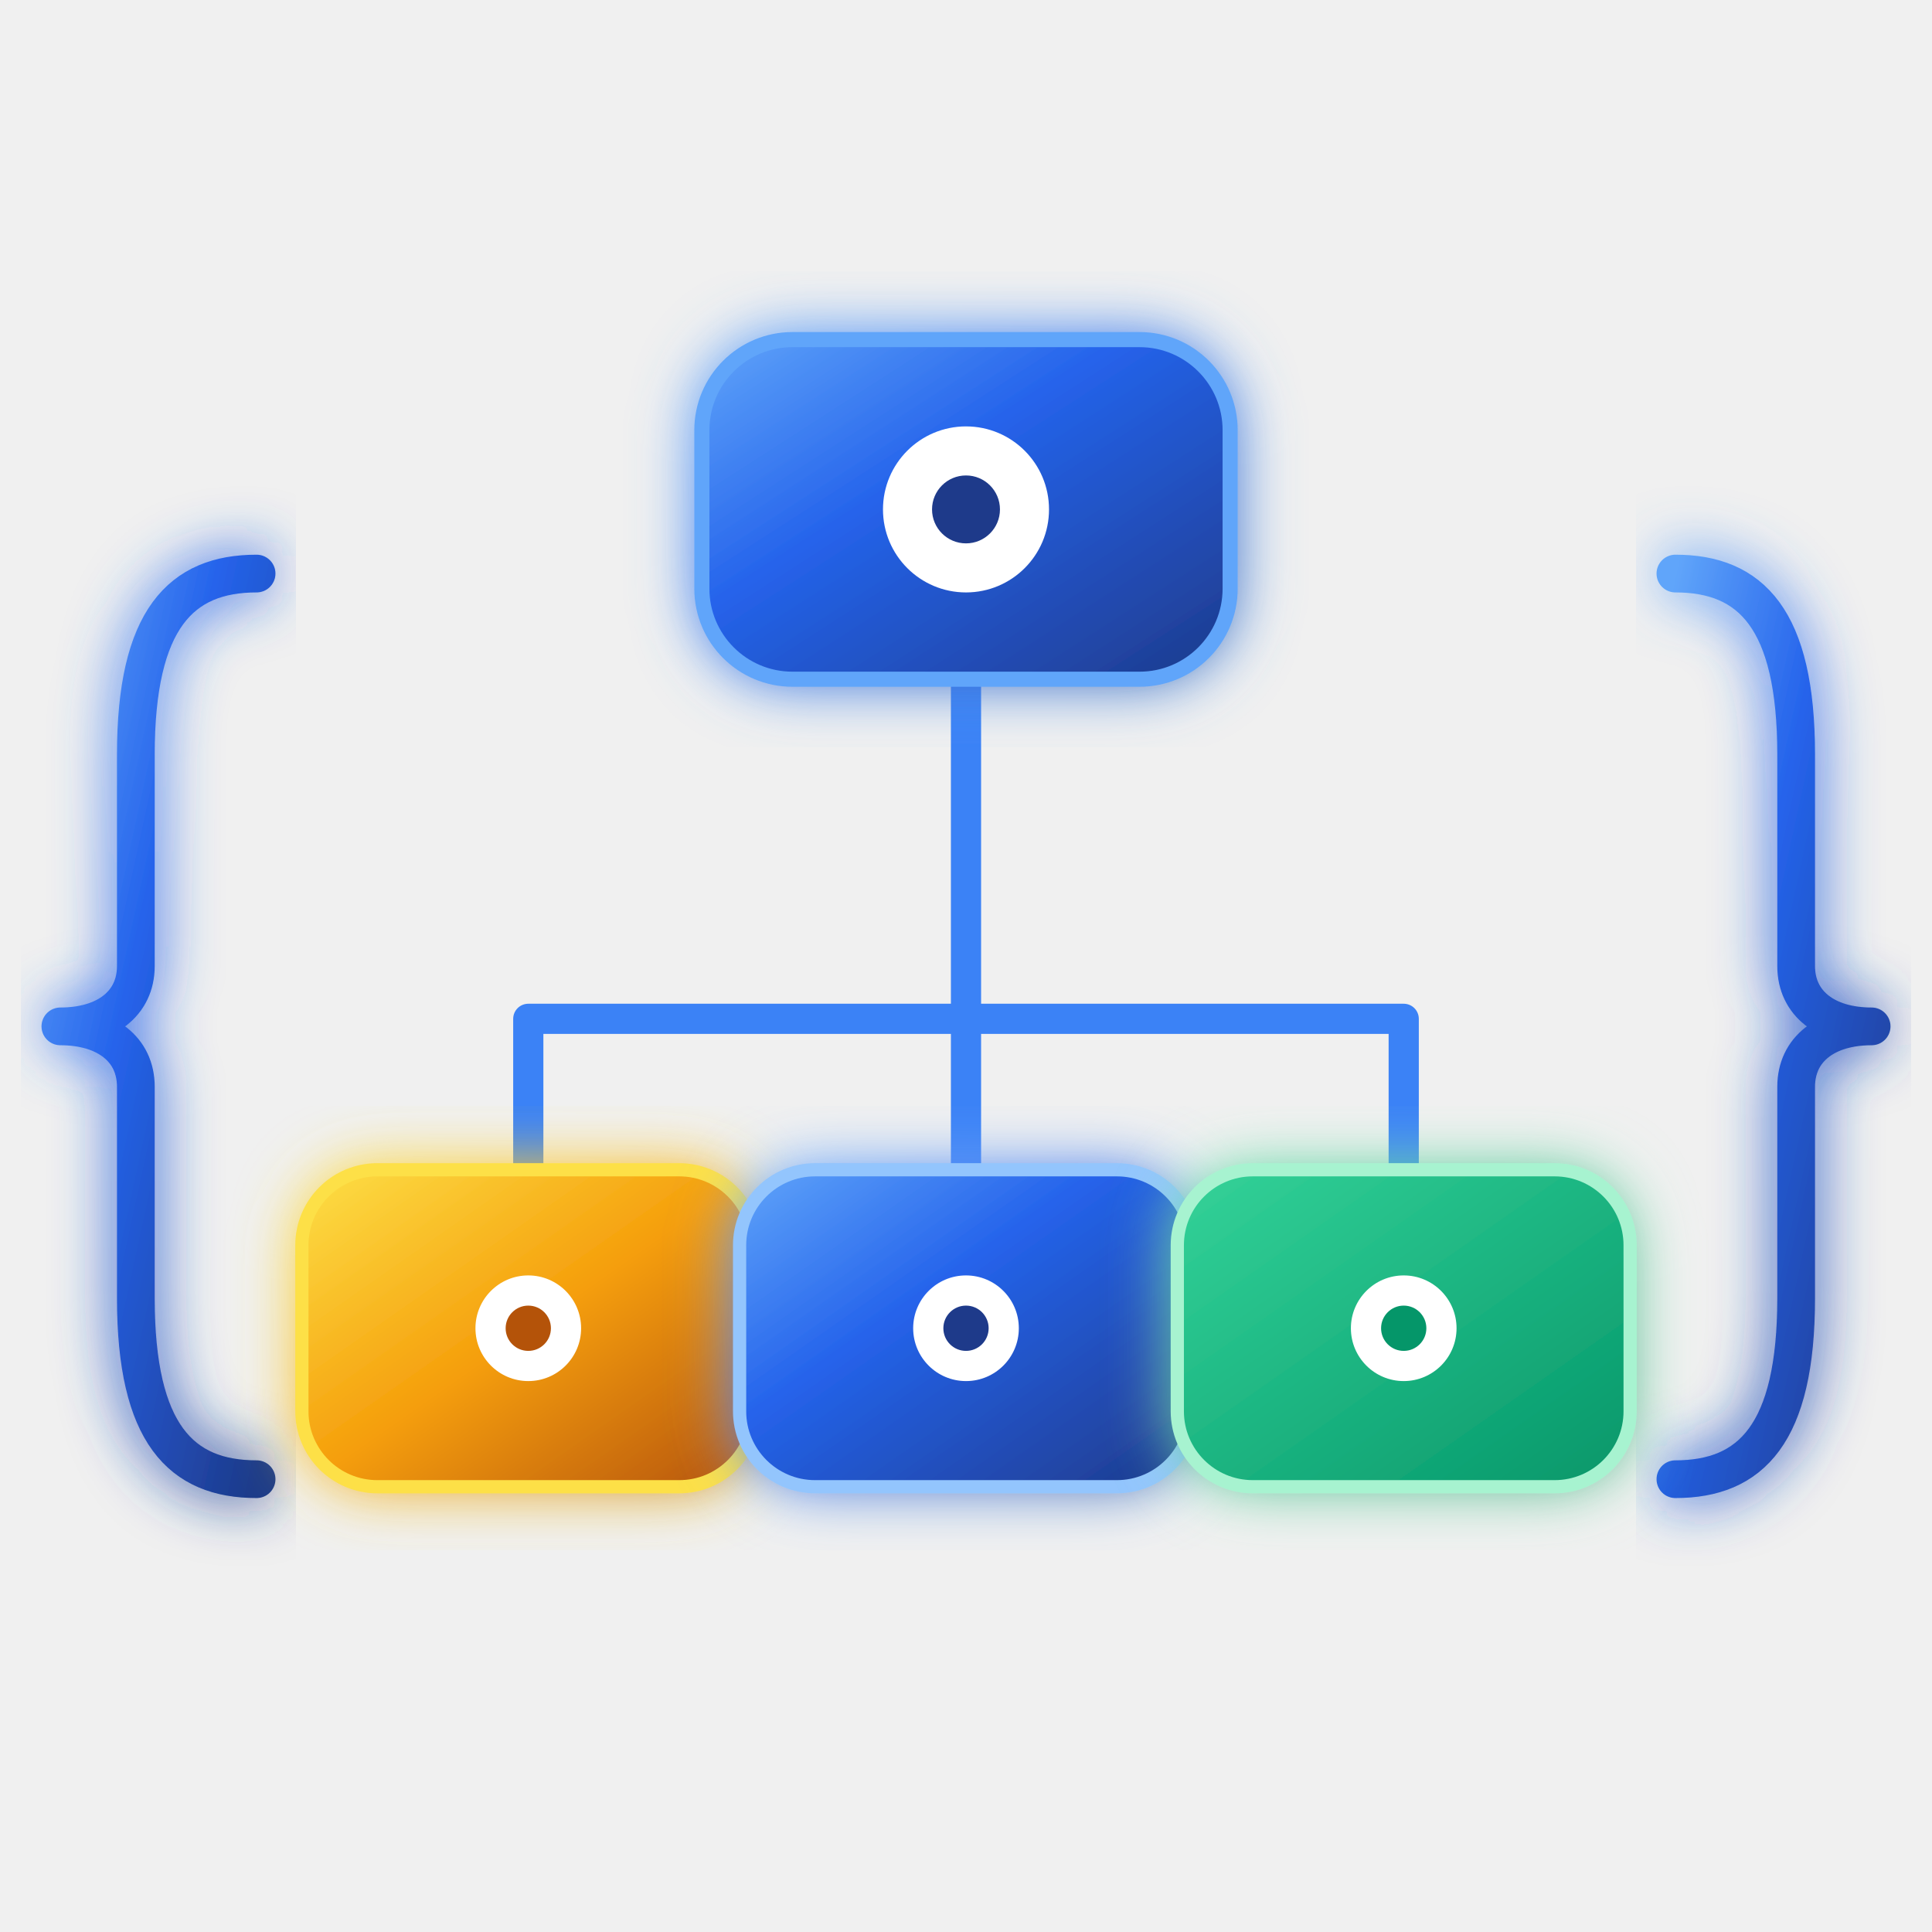
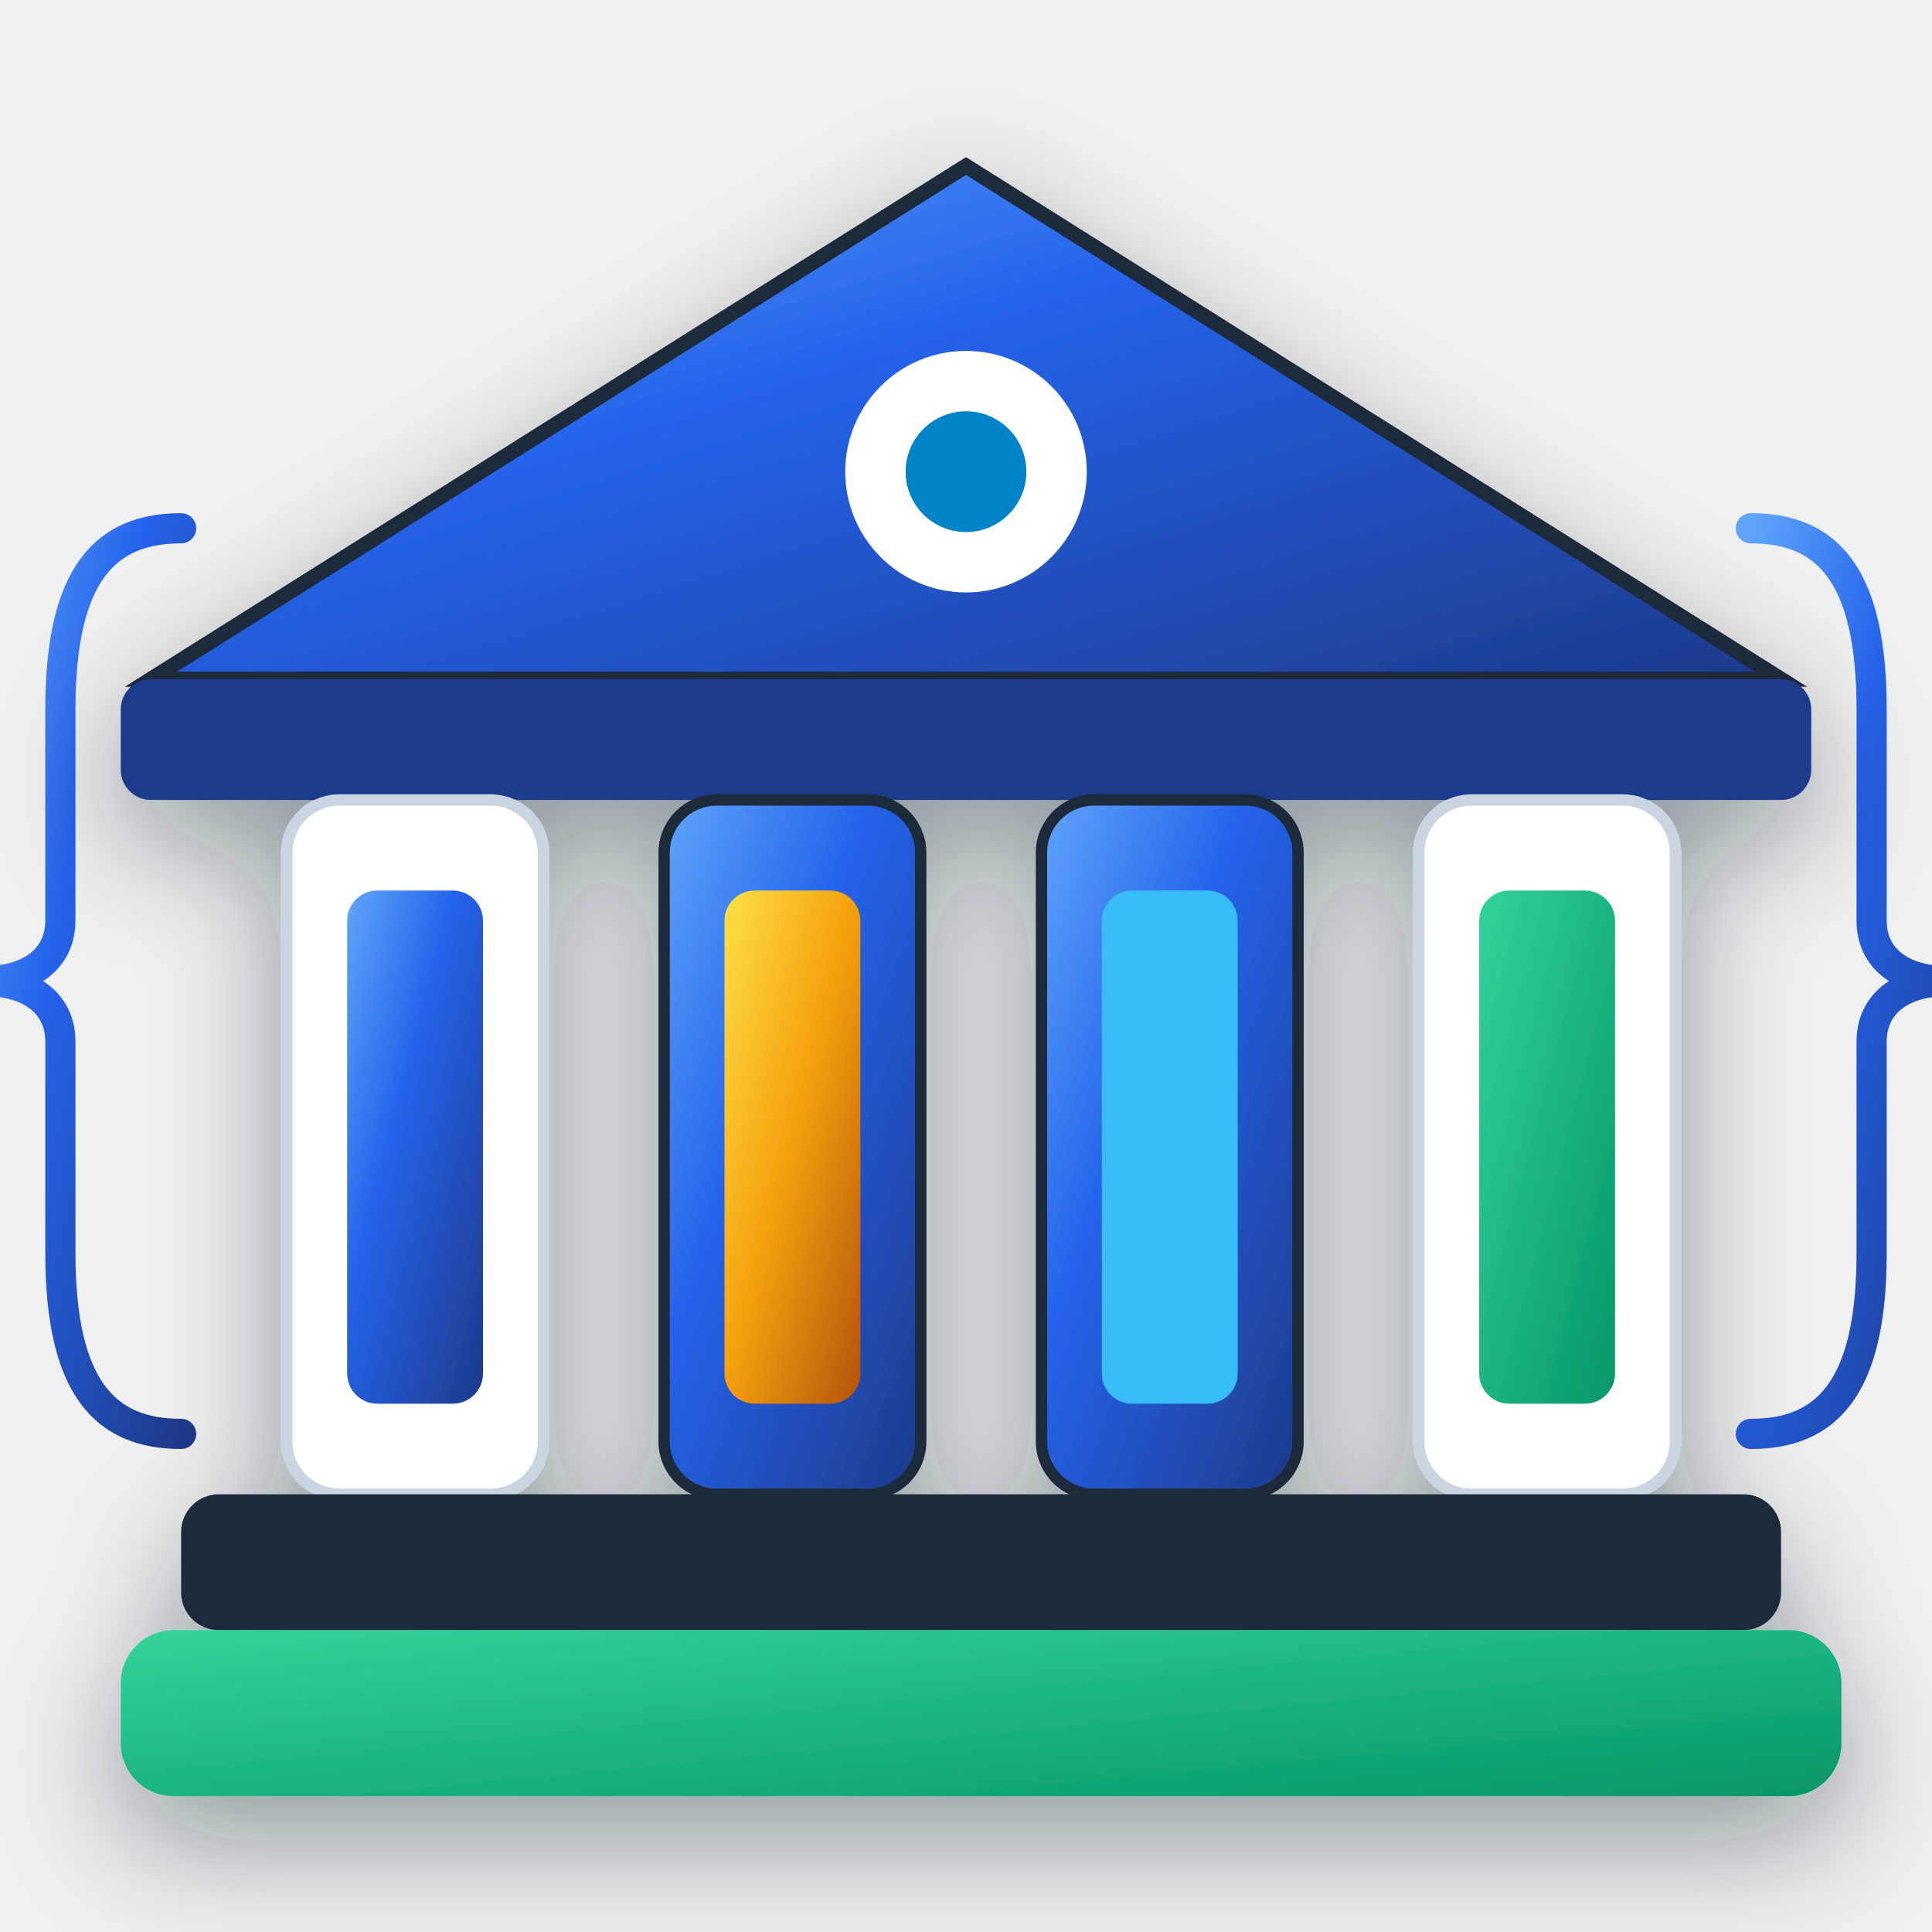
<svg xmlns="http://www.w3.org/2000/svg" viewBox="0 0 512 512" width="100%" height="100%" fill="none">
  <defs>
    <linearGradient id="lgdNavyGrad" x1="0%" y1="0%" x2="100%" y2="100%">
      <stop offset="0%" stop-color="#60a5fa" />
      <stop offset="40%" stop-color="#2563eb" />
      <stop offset="100%" stop-color="#1e3a8a" />
    </linearGradient>
    <linearGradient id="lgdGreenGrad" x1="0%" y1="0%" x2="100%" y2="100%">
      <stop offset="0%" stop-color="#34d399" />
      <stop offset="100%" stop-color="#059669" />
    </linearGradient>
    <linearGradient id="lgdGoldGrad" x1="0%" y1="0%" x2="100%" y2="100%">
      <stop offset="0%" stop-color="#fde047" />
      <stop offset="50%" stop-color="#f59e0b" />
      <stop offset="100%" stop-color="#b45309" />
    </linearGradient>
-     <filter id="lgdGlow" x="-20%" y="-20%" width="140%" height="140%">
-       <feGaussianBlur stdDeviation="8" result="blur" />
-       <feComposite in="SourceGraphic" in2="blur" operator="over" />
+     <filter id="lgdShadow" x="-10%" y="-10%" width="130%" height="130%" filterUnits="userSpaceOnUse">
+       <feDropShadow dx="0" dy="12" stdDeviation="16" flood-color="#0f172a" flood-opacity="0.4" />
    </filter>
  </defs>
-   <path d="M 68 152 C 48 152 36 164 36 200 V 256 C 36 266 28 272 16 272 C 28 272 36 278 36 288 V 344 C 36 380 48 392 68 392" stroke="url(#lgdNavyGrad)" stroke-width="10" stroke-linecap="round" stroke-linejoin="round" filter="url(#lgdGlow)" />
-   <path d="M 444 152 C 464 152 476 164 476 200 V 256 C 476 266 484 272 496 272 C 484 272 476 278 476 288 V 344 C 476 380 464 392 444 392" stroke="url(#lgdNavyGrad)" stroke-width="10" stroke-linecap="round" stroke-linejoin="round" filter="url(#lgdGlow)" />
-   <path d="M 256 180 V 270 M 140 270 H 372 M 140 270 V 310 M 256 270 V 310 M 372 270 V 310" stroke="#3b82f6" stroke-width="8" stroke-linecap="round" stroke-linejoin="round" />
-   <rect x="186" y="90" width="140" height="90" rx="24" fill="url(#lgdNavyGrad)" stroke="#60a5fa" stroke-width="4" filter="url(#lgdGlow)" />
-   <circle cx="256" cy="135" r="22" fill="#ffffff" />
-   <circle cx="256" cy="135" r="9" fill="#1e3a8a" />
-   <rect x="80" y="310" width="120" height="84" rx="20" fill="url(#lgdGoldGrad)" stroke="#fde047" stroke-width="3.5" filter="url(#lgdGlow)" />
-   <circle cx="140" cy="352" r="14" fill="#ffffff" />
-   <circle cx="140" cy="352" r="6" fill="#b45309" />
-   <rect x="196" y="310" width="120" height="84" rx="20" fill="url(#lgdNavyGrad)" stroke="#93c5fd" stroke-width="3.5" filter="url(#lgdGlow)" />
-   <circle cx="256" cy="352" r="14" fill="#ffffff" />
-   <circle cx="256" cy="352" r="6" fill="#1e3a8a" />
-   <rect x="312" y="310" width="120" height="84" rx="20" fill="url(#lgdGreenGrad)" stroke="#a7f3d0" stroke-width="3.5" filter="url(#lgdGlow)" />
-   <circle cx="372" cy="352" r="14" fill="#ffffff" />
-   <circle cx="372" cy="352" r="6" fill="#059669" />
+   <path d="M 48 140 C 28 140 16 152 16 188 V 244 C 16 254 8 260 -4 260 C 8 260 16 266 16 276 V 332 C 16 368 28 380 48 380" stroke="url(#lgdNavyGrad)" stroke-width="8" stroke-linecap="round" stroke-linejoin="round" />
+   <path d="M 464 140 C 484 140 496 152 496 188 V 244 C 496 254 504 260 516 260 C 504 260 496 266 496 276 V 332 C 496 368 484 380 464 380" stroke="url(#lgdNavyGrad)" stroke-width="8" stroke-linecap="round" stroke-linejoin="round" />
+   <g filter="url(#lgdShadow)">
+     <path d="M 40 180 L 256 44 L 472 180 Z" fill="url(#lgdNavyGrad)" stroke="#1e293b" stroke-width="4" />
+     <rect x="32" y="180" width="448" height="32" rx="8" fill="#1e3a8a" />
+     <circle cx="256" cy="125" r="32" fill="#ffffff" />
+     <circle cx="256" cy="125" r="16" fill="#0284c7" />
+     <rect x="76" y="212" width="68" height="184" rx="14" fill="#ffffff" stroke="#cbd5e1" stroke-width="3" />
+     <rect x="92" y="236" width="36" height="136" rx="8" fill="url(#lgdNavyGrad)" />
+     <rect x="176" y="212" width="68" height="184" rx="14" fill="url(#lgdNavyGrad)" stroke="#1e293b" stroke-width="3" />
+     <rect x="192" y="236" width="36" height="136" rx="8" fill="url(#lgdGoldGrad)" />
+     <rect x="276" y="212" width="68" height="184" rx="14" fill="url(#lgdNavyGrad)" stroke="#1e293b" stroke-width="3" />
+     <rect x="292" y="236" width="36" height="136" rx="8" fill="#38bdf8" />
+     <rect x="376" y="212" width="68" height="184" rx="14" fill="#ffffff" stroke="#cbd5e1" stroke-width="3" />
+     <rect x="392" y="236" width="36" height="136" rx="8" fill="url(#lgdGreenGrad)" />
+     <rect x="48" y="396" width="424" height="36" rx="10" fill="#1e293b" />
+     <rect x="32" y="432" width="456" height="44" rx="14" fill="url(#lgdGreenGrad)" />
+   </g>
</svg>
